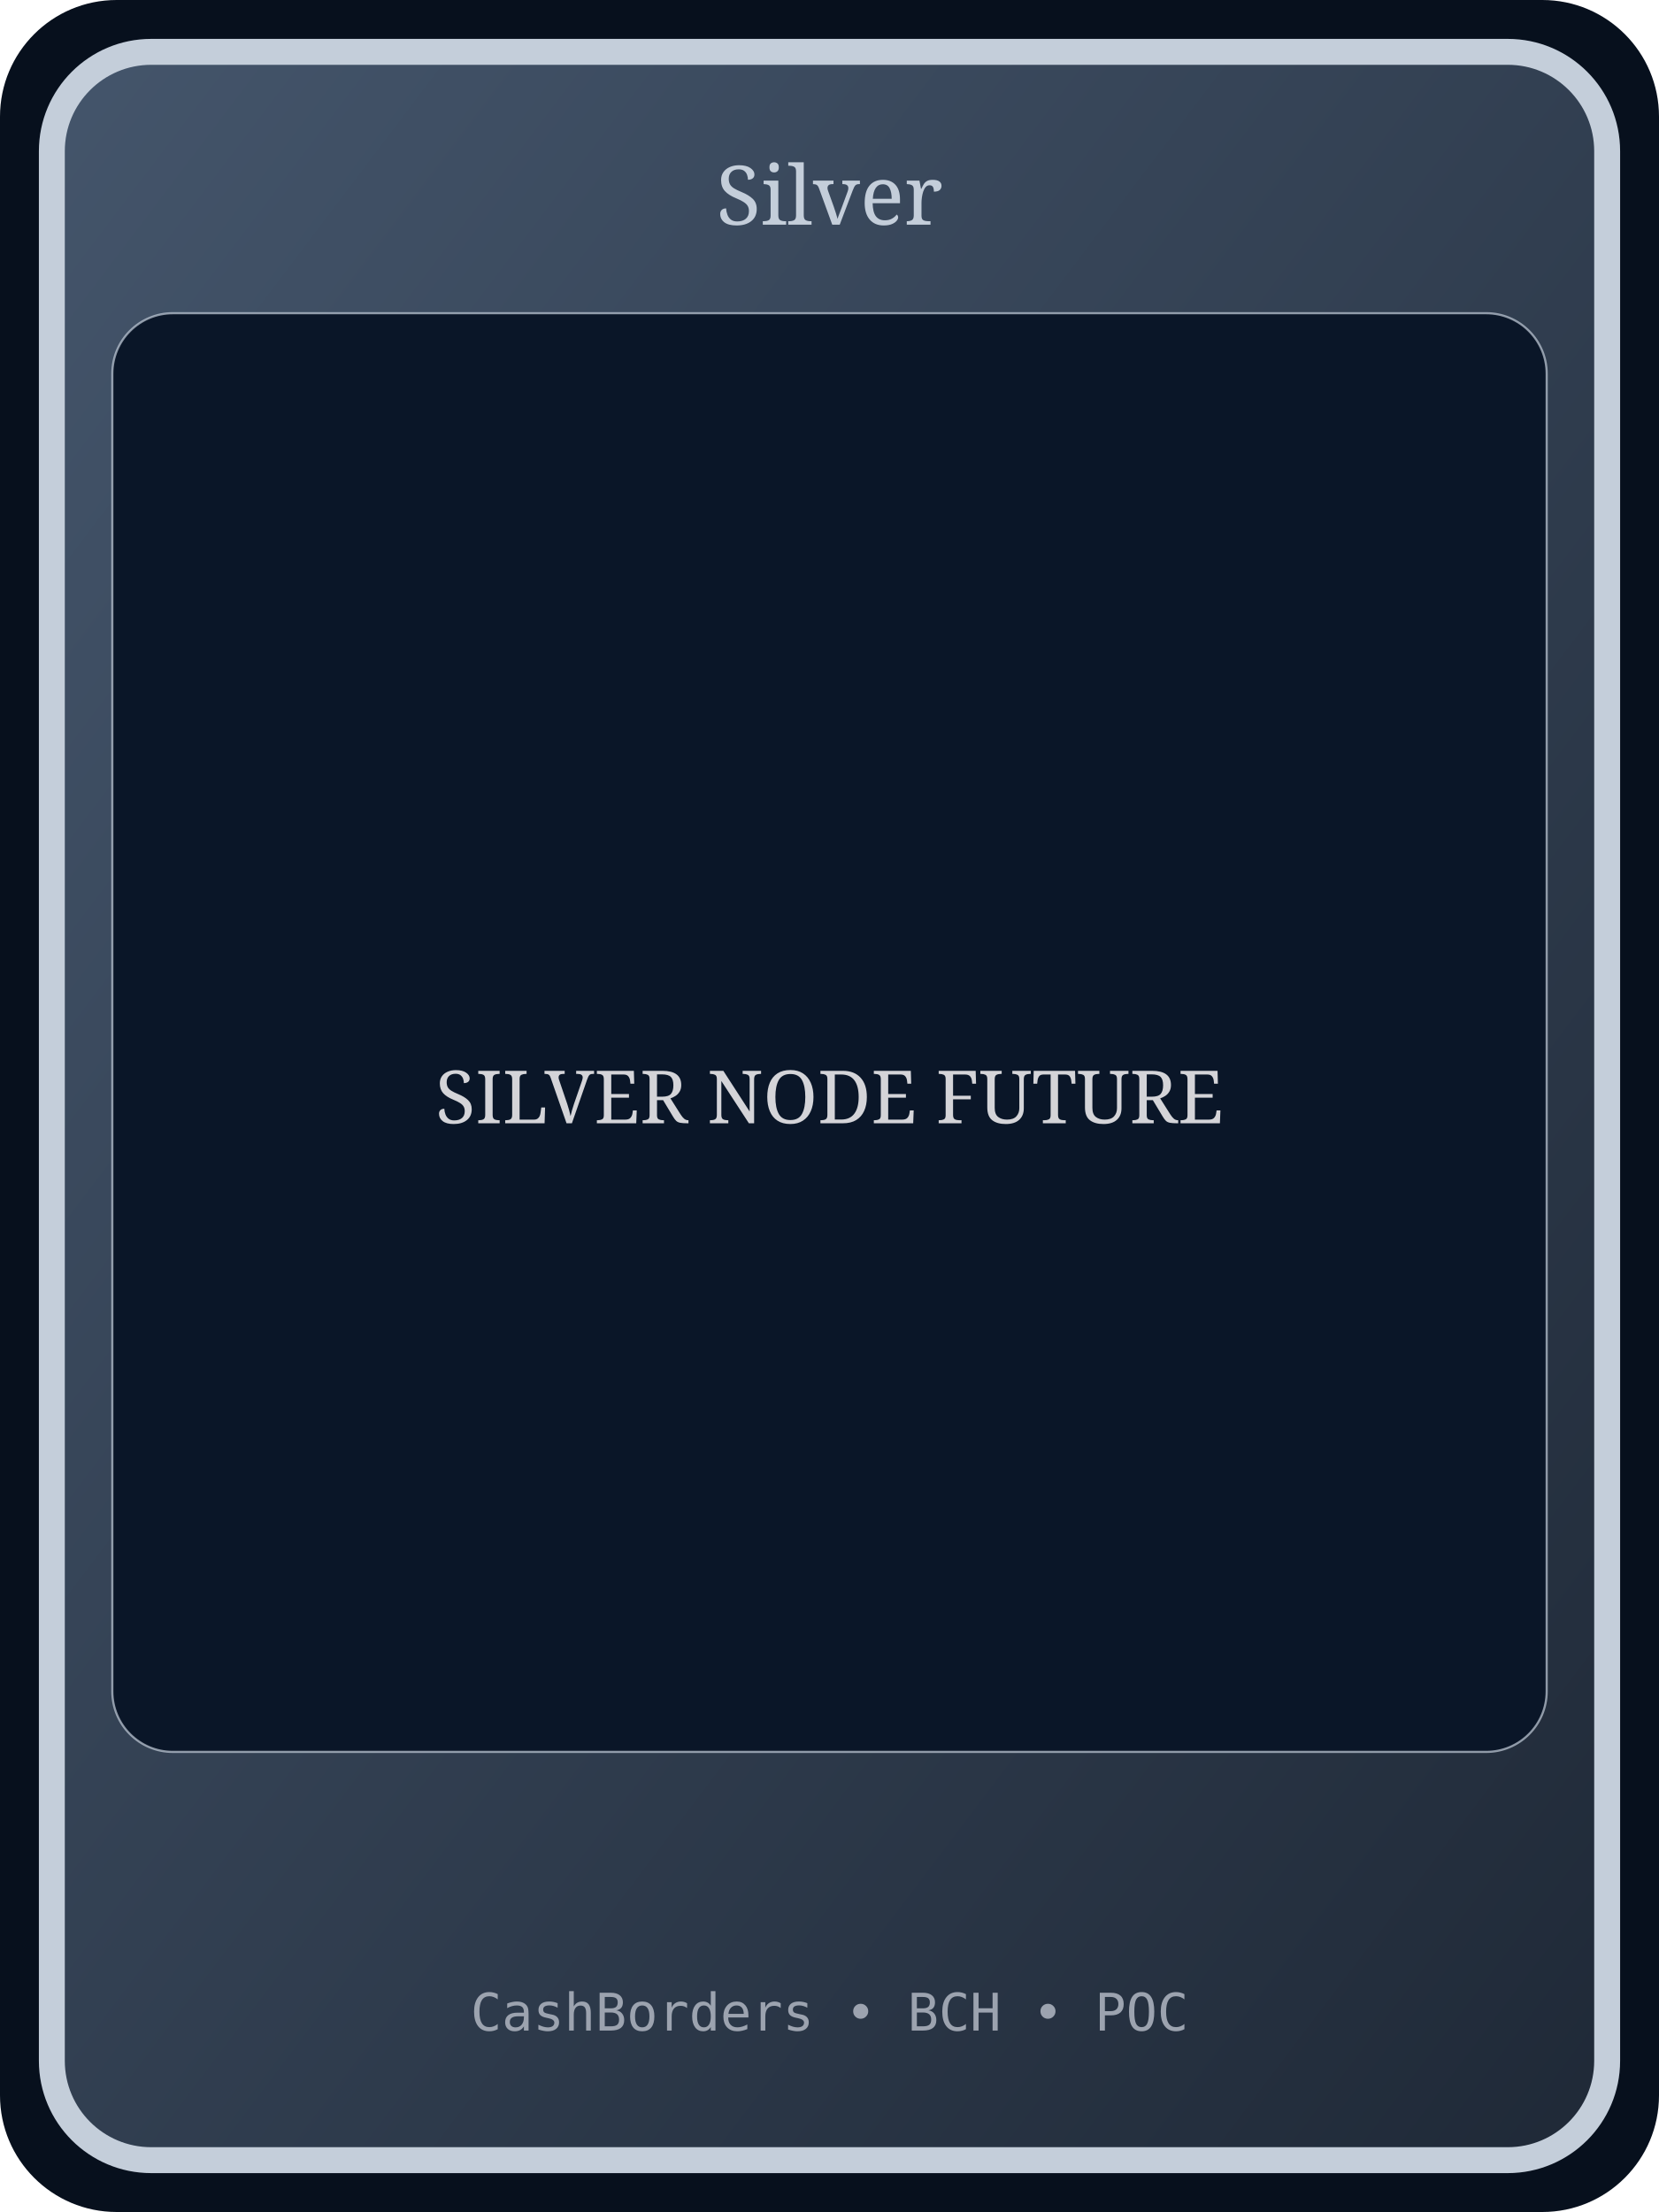
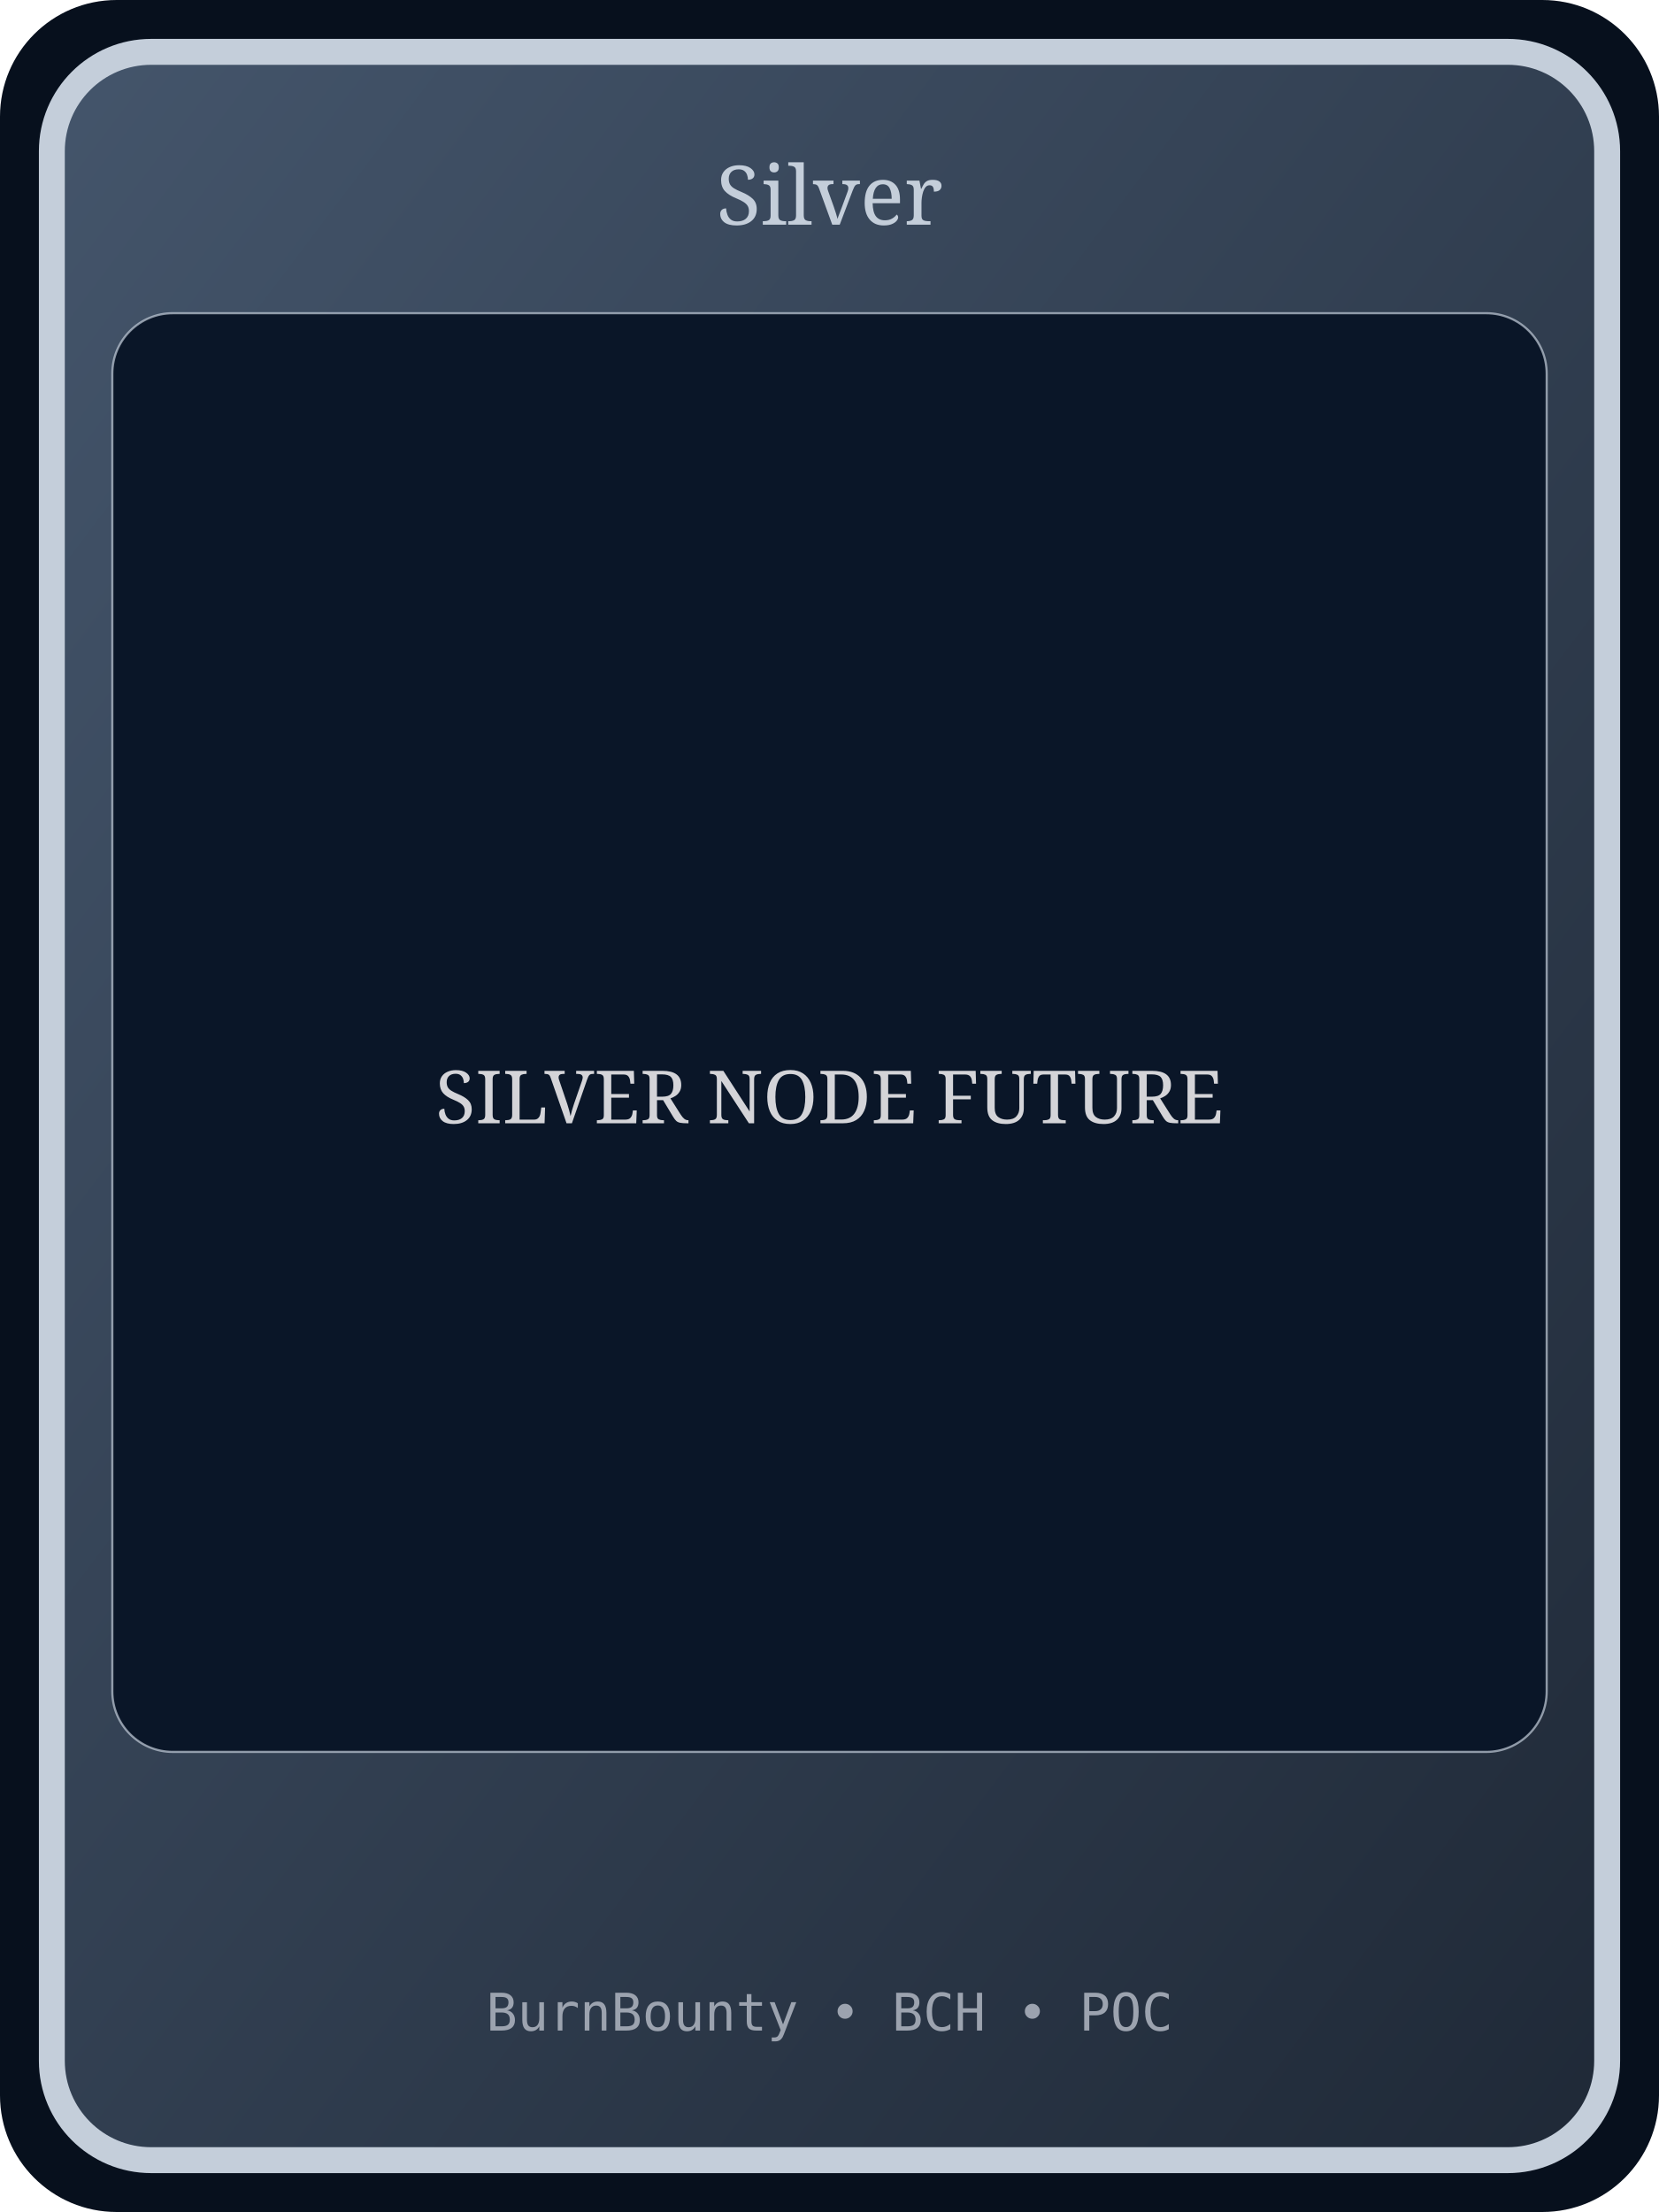
<svg xmlns="http://www.w3.org/2000/svg" width="768" height="1024" viewBox="0 0 768 1024">
  <defs>
    <linearGradient id="bg" x1="0" y1="0" x2="1" y2="1">
      <stop offset="0%" stop-color="#44556b" />
      <stop offset="100%" stop-color="#1f2937" />
    </linearGradient>
  </defs>
  <rect width="768" height="1024" rx="54" fill="#07101d" />
  <rect x="24" y="24" width="720" height="976" rx="46" fill="url(#bg)" stroke="#c4ceda" stroke-width="12" />
  <rect x="52" y="145" width="664" height="666" rx="28" fill="#0a1628" stroke="#c4ceda" stroke-opacity="0.7" />
  <text x="384" y="104" fill="#c4ceda" font-size="38" font-family="Georgia, serif" text-anchor="middle">Silver</text>
  <text x="384" y="520" fill="#d4d4d8" font-size="34" font-family="Georgia, serif" text-anchor="middle">SILVER NODE FUTURE</text>
-   <text x="384" y="940" fill="#9ca3af" font-size="24" font-family="monospace" text-anchor="middle">CashBorders • BCH • POC</text>
+   <text x="384" y="940" fill="#9ca3af" font-size="24" font-family="monospace" text-anchor="middle">BurnBounty • BCH • POC</text>
</svg>
